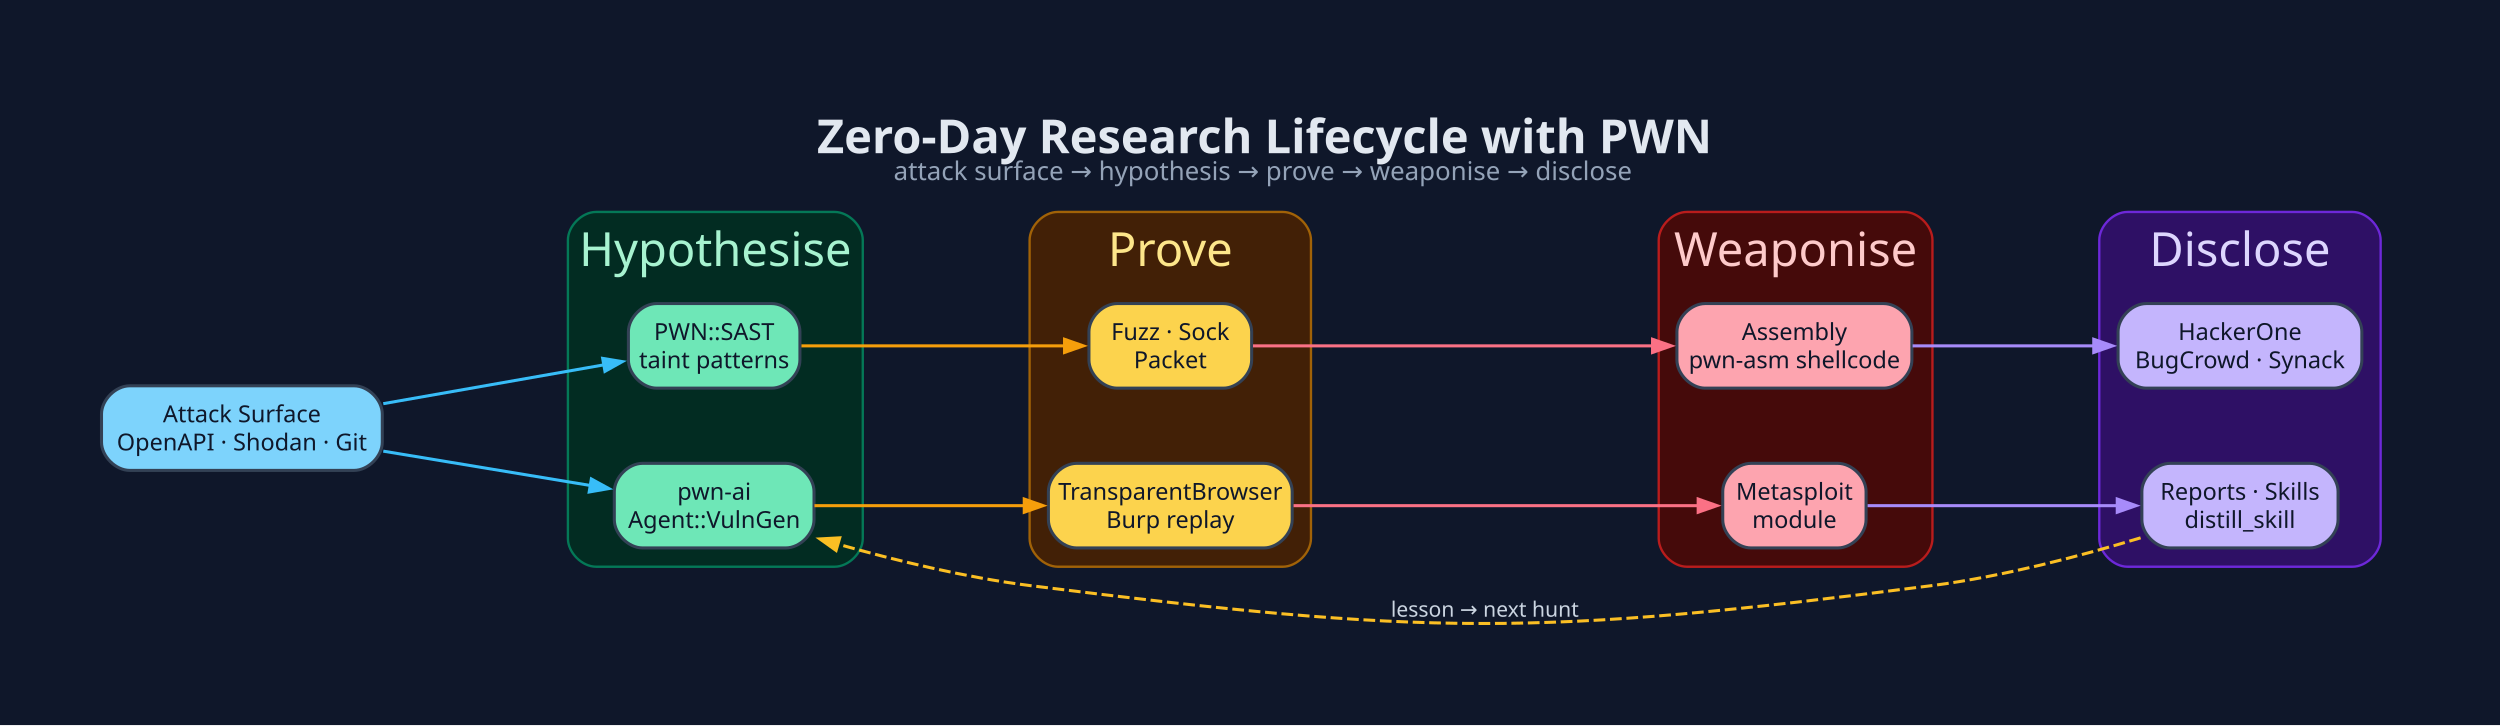
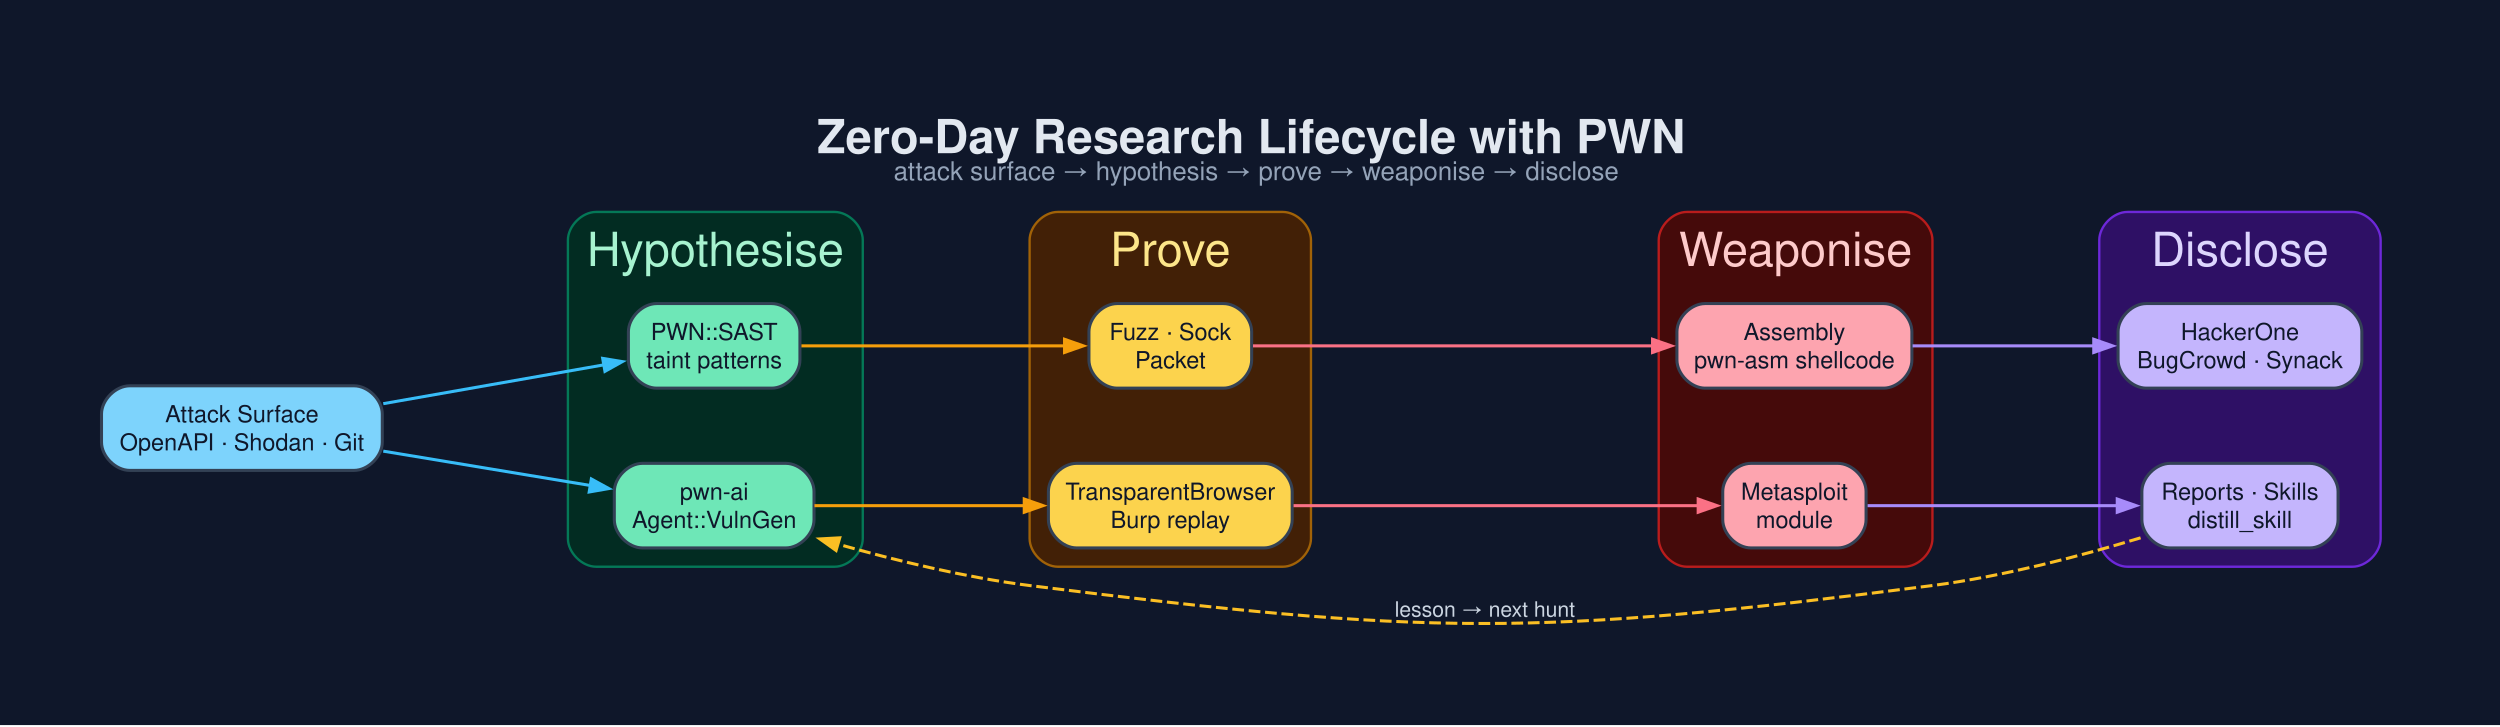
<svg xmlns="http://www.w3.org/2000/svg" width="1064pt" height="309pt" viewBox="0.00 0.00 1064.00 309.00">
  <g id="graph0" class="graph" transform="scale(1 1) rotate(0) translate(43.2 265.39)">
    <polygon fill="#0f172a" stroke="none" points="-43.2,43.2 -43.2,-265.39 1021.2,-265.39 1021.2,43.2 -43.2,43.2" />
-     <text xml:space="preserve" text-anchor="start" x="304.5" y="-200.19" font-family="sans-Serif" font-weight="bold" font-size="20.00" fill="#e2e8f0">Zero-Day Research Lifecycle with PWN</text>
-     <text xml:space="preserve" text-anchor="start" x="337.12" y="-188.74" font-family="sans-Serif" font-size="11.00" fill="#94a3b8">attack surface → hypothesis → prove → weaponise → disclose</text>
+     <text xml:space="preserve" text-anchor="start" x="304.5" y="-200.19" font-family="Helvetica,sans-Serif" font-weight="bold" font-size="20.00" fill="#e2e8f0">Zero-Day Research Lifecycle with PWN</text>
+     <text xml:space="preserve" text-anchor="start" x="337.12" y="-188.74" font-family="Helvetica,sans-Serif" font-size="11.00" fill="#94a3b8">attack surface → hypothesis → prove → weaponise → disclose</text>
    <g id="clust1" class="cluster">
      <path fill="#022c22" stroke="#047857" d="M210.5,-24.19C210.5,-24.19 312,-24.19 312,-24.19 318,-24.19 324,-30.19 324,-36.19 324,-36.19 324,-163.19 324,-163.19 324,-169.19 318,-175.19 312,-175.19 312,-175.19 210.5,-175.19 210.5,-175.19 204.5,-175.19 198.5,-169.19 198.5,-163.19 198.5,-163.19 198.5,-36.19 198.5,-36.19 198.5,-30.19 204.5,-24.19 210.5,-24.19" />
-       <text xml:space="preserve" text-anchor="middle" x="261.25" y="-152.19" font-family="sans-Serif" font-size="20.00" fill="#a7f3d0">Hypothesise</text>
+       <text xml:space="preserve" text-anchor="middle" x="261.25" y="-152.19" font-family="Helvetica,sans-Serif" font-size="20.00" fill="#a7f3d0">Hypothesise</text>
    </g>
    <g id="clust2" class="cluster">
      <path fill="#422006" stroke="#a16207" d="M407,-24.19C407,-24.19 502.75,-24.19 502.75,-24.19 508.75,-24.19 514.75,-30.19 514.75,-36.19 514.75,-36.19 514.75,-163.19 514.75,-163.19 514.75,-169.19 508.75,-175.19 502.75,-175.19 502.75,-175.19 407,-175.19 407,-175.19 401,-175.19 395,-169.19 395,-163.19 395,-163.19 395,-36.19 395,-36.19 395,-30.19 401,-24.19 407,-24.19" />
-       <text xml:space="preserve" text-anchor="middle" x="454.88" y="-152.19" font-family="sans-Serif" font-size="20.00" fill="#fde68a">Prove</text>
+       <text xml:space="preserve" text-anchor="middle" x="454.88" y="-152.19" font-family="Helvetica,sans-Serif" font-size="20.00" fill="#fde68a">Prove</text>
    </g>
    <g id="clust3" class="cluster">
      <path fill="#450a0a" stroke="#b91c1c" d="M674.75,-24.19C674.75,-24.19 767.25,-24.19 767.25,-24.19 773.25,-24.19 779.25,-30.19 779.25,-36.19 779.25,-36.19 779.25,-163.19 779.25,-163.19 779.25,-169.19 773.25,-175.19 767.25,-175.19 767.25,-175.19 674.75,-175.19 674.75,-175.19 668.75,-175.19 662.75,-169.19 662.75,-163.19 662.75,-163.19 662.75,-36.19 662.75,-36.19 662.75,-30.19 668.75,-24.19 674.75,-24.19" />
-       <text xml:space="preserve" text-anchor="middle" x="721" y="-152.19" font-family="sans-Serif" font-size="20.00" fill="#fecaca">Weaponise</text>
+       <text xml:space="preserve" text-anchor="middle" x="721" y="-152.19" font-family="Helvetica,sans-Serif" font-size="20.00" fill="#fecaca">Weaponise</text>
    </g>
    <g id="clust4" class="cluster">
      <path fill="#2e1065" stroke="#6d28d9" d="M862.25,-24.19C862.25,-24.19 958,-24.19 958,-24.19 964,-24.19 970,-30.19 970,-36.19 970,-36.19 970,-163.19 970,-163.19 970,-169.19 964,-175.19 958,-175.19 958,-175.19 862.25,-175.19 862.25,-175.19 856.25,-175.19 850.25,-169.19 850.25,-163.19 850.25,-163.19 850.25,-36.19 850.25,-36.19 850.25,-30.19 856.25,-24.19 862.25,-24.19" />
-       <text xml:space="preserve" text-anchor="middle" x="910.12" y="-152.19" font-family="sans-Serif" font-size="20.00" fill="#ddd6fe">Disclose</text>
+       <text xml:space="preserve" text-anchor="middle" x="910.12" y="-152.19" font-family="Helvetica,sans-Serif" font-size="20.00" fill="#ddd6fe">Disclose</text>
    </g>
    <g id="node1" class="node">
      <path fill="#7dd3fc" stroke="#334155" stroke-width="1.3" d="M107.5,-101.19C107.5,-101.19 12,-101.19 12,-101.19 6,-101.19 0,-95.19 0,-89.19 0,-89.19 0,-77.19 0,-77.19 0,-71.19 6,-65.19 12,-65.19 12,-65.19 107.5,-65.19 107.5,-65.19 113.5,-65.19 119.5,-71.19 119.5,-77.19 119.5,-77.19 119.5,-89.19 119.5,-89.19 119.5,-95.19 113.5,-101.19 107.5,-101.19" />
-       <text xml:space="preserve" text-anchor="middle" x="59.75" y="-85.69" font-family="sans-Serif" font-size="10.00" fill="#0f172a">Attack Surface</text>
-       <text xml:space="preserve" text-anchor="middle" x="59.75" y="-73.69" font-family="sans-Serif" font-size="10.00" fill="#0f172a">OpenAPI · Shodan · Git</text>
+       <text xml:space="preserve" text-anchor="middle" x="59.75" y="-85.69" font-family="Helvetica,sans-Serif" font-size="10.00" fill="#0f172a">Attack Surface</text>
+       <text xml:space="preserve" text-anchor="middle" x="59.75" y="-73.69" font-family="Helvetica,sans-Serif" font-size="10.00" fill="#0f172a">OpenAPI · Shodan · Git</text>
    </g>
    <g id="node2" class="node">
      <path fill="#6ee7b7" stroke="#334155" stroke-width="1.3" d="M285.25,-136.19C285.25,-136.19 236.25,-136.19 236.25,-136.19 230.25,-136.19 224.25,-130.19 224.25,-124.19 224.25,-124.19 224.25,-112.19 224.25,-112.19 224.25,-106.19 230.25,-100.19 236.25,-100.19 236.25,-100.19 285.25,-100.19 285.25,-100.19 291.25,-100.19 297.25,-106.19 297.25,-112.19 297.25,-112.19 297.25,-124.19 297.25,-124.19 297.25,-130.19 291.25,-136.19 285.25,-136.19" />
-       <text xml:space="preserve" text-anchor="middle" x="260.75" y="-120.69" font-family="sans-Serif" font-size="10.00" fill="#0f172a">PWN::SAST</text>
-       <text xml:space="preserve" text-anchor="middle" x="260.75" y="-108.69" font-family="sans-Serif" font-size="10.00" fill="#0f172a">taint patterns</text>
+       <text xml:space="preserve" text-anchor="middle" x="260.75" y="-120.69" font-family="Helvetica,sans-Serif" font-size="10.00" fill="#0f172a">PWN::SAST</text>
+       <text xml:space="preserve" text-anchor="middle" x="260.75" y="-108.69" font-family="Helvetica,sans-Serif" font-size="10.00" fill="#0f172a">taint patterns</text>
    </g>
    <g id="edge1" class="edge">
      <path fill="none" stroke="#38bdf8" stroke-width="1.3" d="M119.92,-93.59C150.05,-98.89 186.12,-105.24 214.08,-110.16" />
      <polygon fill="#38bdf8" stroke="#38bdf8" stroke-width="1.3" points="213.3,-112.86 221.67,-111.49 214.27,-107.35 213.3,-112.86" />
    </g>
    <g id="node3" class="node">
      <path fill="#6ee7b7" stroke="#334155" stroke-width="1.3" d="M291.25,-68.19C291.25,-68.19 230.25,-68.19 230.25,-68.19 224.25,-68.19 218.25,-62.19 218.25,-56.19 218.25,-56.19 218.25,-44.19 218.25,-44.19 218.25,-38.19 224.25,-32.19 230.25,-32.19 230.25,-32.19 291.25,-32.19 291.25,-32.19 297.25,-32.19 303.25,-38.19 303.25,-44.19 303.25,-44.19 303.25,-56.19 303.25,-56.19 303.25,-62.19 297.25,-68.19 291.25,-68.19" />
-       <text xml:space="preserve" text-anchor="middle" x="260.75" y="-52.69" font-family="sans-Serif" font-size="10.00" fill="#0f172a">pwn-ai</text>
-       <text xml:space="preserve" text-anchor="middle" x="260.75" y="-40.69" font-family="sans-Serif" font-size="10.00" fill="#0f172a">Agent::VulnGen</text>
+       <text xml:space="preserve" text-anchor="middle" x="260.75" y="-52.69" font-family="Helvetica,sans-Serif" font-size="10.00" fill="#0f172a">pwn-ai</text>
+       <text xml:space="preserve" text-anchor="middle" x="260.75" y="-40.69" font-family="Helvetica,sans-Serif" font-size="10.00" fill="#0f172a">Agent::VulnGen</text>
    </g>
    <g id="edge2" class="edge">
      <path fill="none" stroke="#38bdf8" stroke-width="1.3" d="M119.92,-73.38C147.98,-68.72 181.19,-63.22 208.2,-58.74" />
      <polygon fill="#38bdf8" stroke="#38bdf8" stroke-width="1.3" points="208.48,-61.53 215.91,-57.46 207.56,-56 208.48,-61.53" />
    </g>
    <g id="node4" class="node">
      <path fill="#fcd34d" stroke="#334155" stroke-width="1.3" d="M477.5,-136.19C477.5,-136.19 432.25,-136.19 432.25,-136.19 426.25,-136.19 420.25,-130.19 420.25,-124.19 420.25,-124.19 420.25,-112.19 420.25,-112.19 420.25,-106.19 426.25,-100.19 432.25,-100.19 432.25,-100.19 477.5,-100.19 477.5,-100.19 483.5,-100.19 489.5,-106.19 489.5,-112.19 489.5,-112.19 489.5,-124.19 489.5,-124.19 489.5,-130.19 483.5,-136.19 477.5,-136.19" />
-       <text xml:space="preserve" text-anchor="middle" x="454.88" y="-120.69" font-family="sans-Serif" font-size="10.00" fill="#0f172a">Fuzz · Sock</text>
-       <text xml:space="preserve" text-anchor="middle" x="454.88" y="-108.69" font-family="sans-Serif" font-size="10.00" fill="#0f172a">Packet</text>
+       <text xml:space="preserve" text-anchor="middle" x="454.88" y="-120.69" font-family="Helvetica,sans-Serif" font-size="10.00" fill="#0f172a">Fuzz · Sock</text>
+       <text xml:space="preserve" text-anchor="middle" x="454.88" y="-108.69" font-family="Helvetica,sans-Serif" font-size="10.00" fill="#0f172a">Packet</text>
    </g>
    <g id="edge3" class="edge">
      <path fill="none" stroke="#f59e0b" stroke-width="1.3" d="M297.89,-118.19C329.74,-118.19 376.24,-118.19 410.18,-118.19" />
      <polygon fill="#f59e0b" stroke="#f59e0b" stroke-width="1.3" points="409.87,-120.99 417.87,-118.19 409.87,-115.39 409.87,-120.99" />
    </g>
    <g id="node5" class="node">
      <path fill="#fcd34d" stroke="#334155" stroke-width="1.3" d="M494.75,-68.19C494.75,-68.19 415,-68.19 415,-68.19 409,-68.19 403,-62.19 403,-56.19 403,-56.19 403,-44.19 403,-44.19 403,-38.19 409,-32.19 415,-32.19 415,-32.19 494.75,-32.19 494.75,-32.19 500.75,-32.19 506.75,-38.19 506.75,-44.19 506.75,-44.19 506.75,-56.19 506.75,-56.19 506.75,-62.19 500.75,-68.19 494.75,-68.19" />
-       <text xml:space="preserve" text-anchor="middle" x="454.88" y="-52.69" font-family="sans-Serif" font-size="10.00" fill="#0f172a">TransparentBrowser</text>
-       <text xml:space="preserve" text-anchor="middle" x="454.88" y="-40.69" font-family="sans-Serif" font-size="10.00" fill="#0f172a">Burp replay</text>
+       <text xml:space="preserve" text-anchor="middle" x="454.88" y="-52.69" font-family="Helvetica,sans-Serif" font-size="10.00" fill="#0f172a">TransparentBrowser</text>
+       <text xml:space="preserve" text-anchor="middle" x="454.88" y="-40.69" font-family="Helvetica,sans-Serif" font-size="10.00" fill="#0f172a">Burp replay</text>
    </g>
    <g id="edge4" class="edge">
      <path fill="none" stroke="#f59e0b" stroke-width="1.3" d="M303.44,-50.19C329.61,-50.19 363.82,-50.19 393,-50.19" />
      <polygon fill="#f59e0b" stroke="#f59e0b" stroke-width="1.3" points="392.72,-52.99 400.72,-50.19 392.72,-47.39 392.72,-52.99" />
    </g>
    <g id="node6" class="node">
      <path fill="#fda4af" stroke="#334155" stroke-width="1.3" d="M758.5,-136.19C758.5,-136.19 682.5,-136.19 682.5,-136.19 676.5,-136.19 670.5,-130.19 670.5,-124.19 670.5,-124.19 670.5,-112.19 670.5,-112.19 670.5,-106.19 676.5,-100.19 682.5,-100.19 682.5,-100.19 758.5,-100.19 758.5,-100.19 764.5,-100.19 770.5,-106.19 770.5,-112.19 770.5,-112.19 770.5,-124.19 770.5,-124.19 770.5,-130.19 764.5,-136.19 758.5,-136.19" />
-       <text xml:space="preserve" text-anchor="middle" x="720.5" y="-120.69" font-family="sans-Serif" font-size="10.00" fill="#0f172a">Assembly</text>
-       <text xml:space="preserve" text-anchor="middle" x="720.5" y="-108.69" font-family="sans-Serif" font-size="10.00" fill="#0f172a">pwn-asm shellcode</text>
+       <text xml:space="preserve" text-anchor="middle" x="720.5" y="-120.69" font-family="Helvetica,sans-Serif" font-size="10.00" fill="#0f172a">Assembly</text>
+       <text xml:space="preserve" text-anchor="middle" x="720.5" y="-108.69" font-family="Helvetica,sans-Serif" font-size="10.00" fill="#0f172a">pwn-asm shellcode</text>
    </g>
    <g id="edge5" class="edge">
      <path fill="none" stroke="#fb7185" stroke-width="1.3" d="M490.07,-118.19C533.13,-118.19 607.81,-118.19 660.24,-118.19" />
      <polygon fill="#fb7185" stroke="#fb7185" stroke-width="1.3" points="660.12,-120.99 668.12,-118.19 660.12,-115.39 660.12,-120.99" />
    </g>
    <g id="node7" class="node">
      <path fill="#fda4af" stroke="#334155" stroke-width="1.3" d="M739,-68.19C739,-68.19 702,-68.19 702,-68.19 696,-68.19 690,-62.19 690,-56.19 690,-56.19 690,-44.19 690,-44.19 690,-38.19 696,-32.19 702,-32.19 702,-32.19 739,-32.19 739,-32.19 745,-32.19 751,-38.19 751,-44.19 751,-44.19 751,-56.19 751,-56.19 751,-62.19 745,-68.19 739,-68.19" />
-       <text xml:space="preserve" text-anchor="middle" x="720.5" y="-52.69" font-family="sans-Serif" font-size="10.00" fill="#0f172a">Metasploit</text>
-       <text xml:space="preserve" text-anchor="middle" x="720.5" y="-40.69" font-family="sans-Serif" font-size="10.00" fill="#0f172a">module</text>
+       <text xml:space="preserve" text-anchor="middle" x="720.5" y="-52.69" font-family="Helvetica,sans-Serif" font-size="10.00" fill="#0f172a">Metasploit</text>
+       <text xml:space="preserve" text-anchor="middle" x="720.5" y="-40.69" font-family="Helvetica,sans-Serif" font-size="10.00" fill="#0f172a">module</text>
    </g>
    <g id="edge6" class="edge">
      <path fill="none" stroke="#fb7185" stroke-width="1.3" d="M507.33,-50.19C557.76,-50.19 633.56,-50.19 679.6,-50.19" />
      <polygon fill="#fb7185" stroke="#fb7185" stroke-width="1.3" points="679.54,-52.99 687.54,-50.19 679.54,-47.39 679.54,-52.99" />
    </g>
    <g id="node8" class="node">
      <path fill="#c4b5fd" stroke="#334155" stroke-width="1.3" d="M950,-136.19C950,-136.19 870.25,-136.19 870.25,-136.19 864.25,-136.19 858.25,-130.19 858.25,-124.19 858.25,-124.19 858.25,-112.19 858.25,-112.19 858.25,-106.19 864.25,-100.19 870.25,-100.19 870.25,-100.19 950,-100.19 950,-100.19 956,-100.19 962,-106.19 962,-112.19 962,-112.19 962,-124.19 962,-124.19 962,-130.19 956,-136.19 950,-136.19" />
-       <text xml:space="preserve" text-anchor="middle" x="910.12" y="-120.69" font-family="sans-Serif" font-size="10.00" fill="#0f172a">HackerOne</text>
-       <text xml:space="preserve" text-anchor="middle" x="910.12" y="-108.69" font-family="sans-Serif" font-size="10.00" fill="#0f172a">BugCrowd · Synack</text>
+       <text xml:space="preserve" text-anchor="middle" x="910.12" y="-120.69" font-family="Helvetica,sans-Serif" font-size="10.00" fill="#0f172a">HackerOne</text>
+       <text xml:space="preserve" text-anchor="middle" x="910.12" y="-108.69" font-family="Helvetica,sans-Serif" font-size="10.00" fill="#0f172a">BugCrowd · Synack</text>
    </g>
    <g id="edge7" class="edge">
      <path fill="none" stroke="#a78bfa" stroke-width="1.3" d="M770.8,-118.19C794.47,-118.19 823.07,-118.19 848.11,-118.19" />
      <polygon fill="#a78bfa" stroke="#a78bfa" stroke-width="1.3" points="847.9,-120.99 855.9,-118.19 847.9,-115.39 847.9,-120.99" />
    </g>
    <g id="node9" class="node">
      <path fill="#c4b5fd" stroke="#334155" stroke-width="1.3" d="M939.88,-68.19C939.88,-68.19 880.38,-68.19 880.38,-68.19 874.38,-68.19 868.38,-62.19 868.38,-56.19 868.38,-56.19 868.38,-44.19 868.38,-44.19 868.38,-38.19 874.38,-32.19 880.38,-32.19 880.38,-32.19 939.88,-32.19 939.88,-32.19 945.88,-32.19 951.88,-38.19 951.88,-44.19 951.88,-44.19 951.88,-56.19 951.88,-56.19 951.88,-62.19 945.88,-68.19 939.88,-68.19" />
-       <text xml:space="preserve" text-anchor="middle" x="910.12" y="-52.69" font-family="sans-Serif" font-size="10.00" fill="#0f172a">Reports · Skills</text>
-       <text xml:space="preserve" text-anchor="middle" x="910.12" y="-40.69" font-family="sans-Serif" font-size="10.00" fill="#0f172a">distill_skill</text>
+       <text xml:space="preserve" text-anchor="middle" x="910.12" y="-52.69" font-family="Helvetica,sans-Serif" font-size="10.00" fill="#0f172a">Reports · Skills</text>
+       <text xml:space="preserve" text-anchor="middle" x="910.12" y="-40.69" font-family="Helvetica,sans-Serif" font-size="10.00" fill="#0f172a">distill_skill</text>
    </g>
    <g id="edge8" class="edge">
      <path fill="none" stroke="#a78bfa" stroke-width="1.3" d="M751.65,-50.19C780.31,-50.19 823.98,-50.19 858.07,-50.19" />
      <polygon fill="#a78bfa" stroke="#a78bfa" stroke-width="1.3" points="857.9,-52.99 865.9,-50.19 857.9,-47.39 857.9,-52.99" />
    </g>
    <g id="edge9" class="edge">
      <path fill="none" stroke="#fbbf24" stroke-width="1.3" stroke-dasharray="5,2" d="M867.84,-36.49C842.58,-28.83 809.42,-20.07 779.25,-16.19 609.87,5.62 564.45,5.09 395,-16.19 367.6,-19.63 337.77,-26.9 313.29,-33.84" />
      <polygon fill="#fbbf24" stroke="#fbbf24" stroke-width="1.3" points="312.63,-31.11 305.73,-36.03 314.19,-36.49 312.63,-31.11" />
-       <text xml:space="preserve" text-anchor="middle" x="588.75" y="-2.92" font-family="sans-Serif" font-size="9.00" fill="#cbd5e1">lesson → next hunt</text>
+       <text xml:space="preserve" text-anchor="middle" x="588.75" y="-2.92" font-family="Helvetica,sans-Serif" font-size="9.00" fill="#cbd5e1">lesson → next hunt</text>
    </g>
  </g>
</svg>
